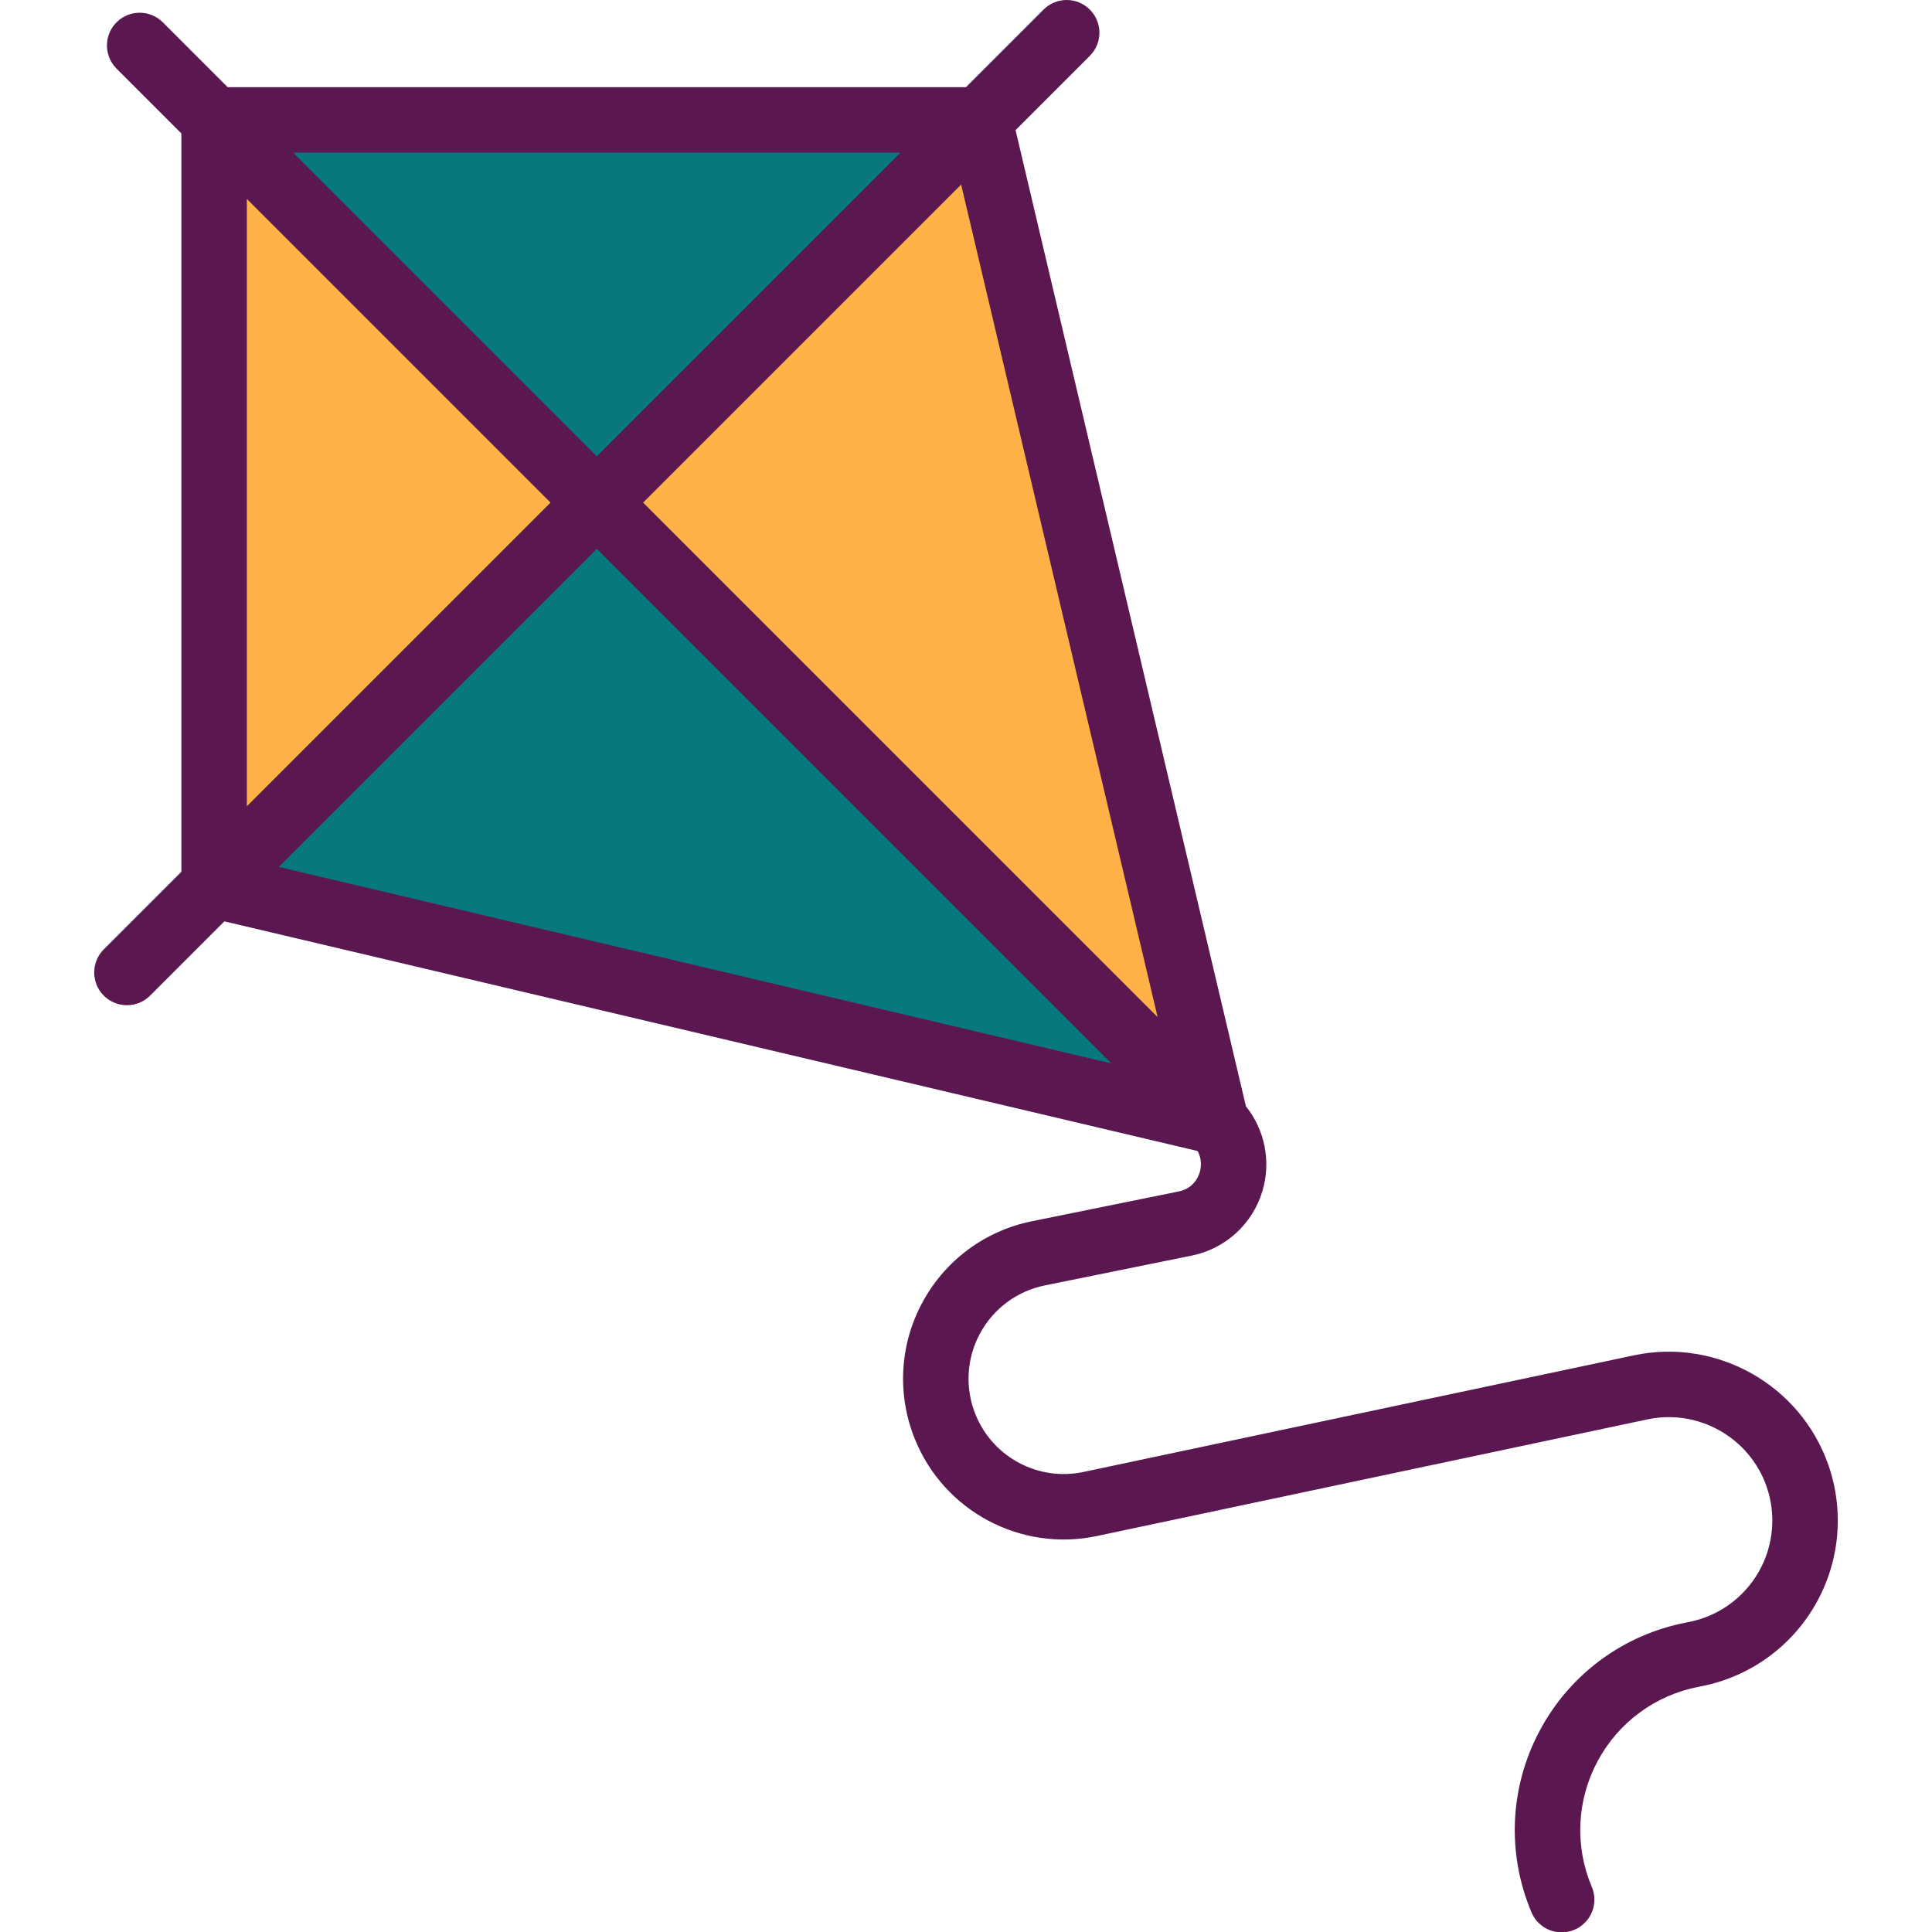
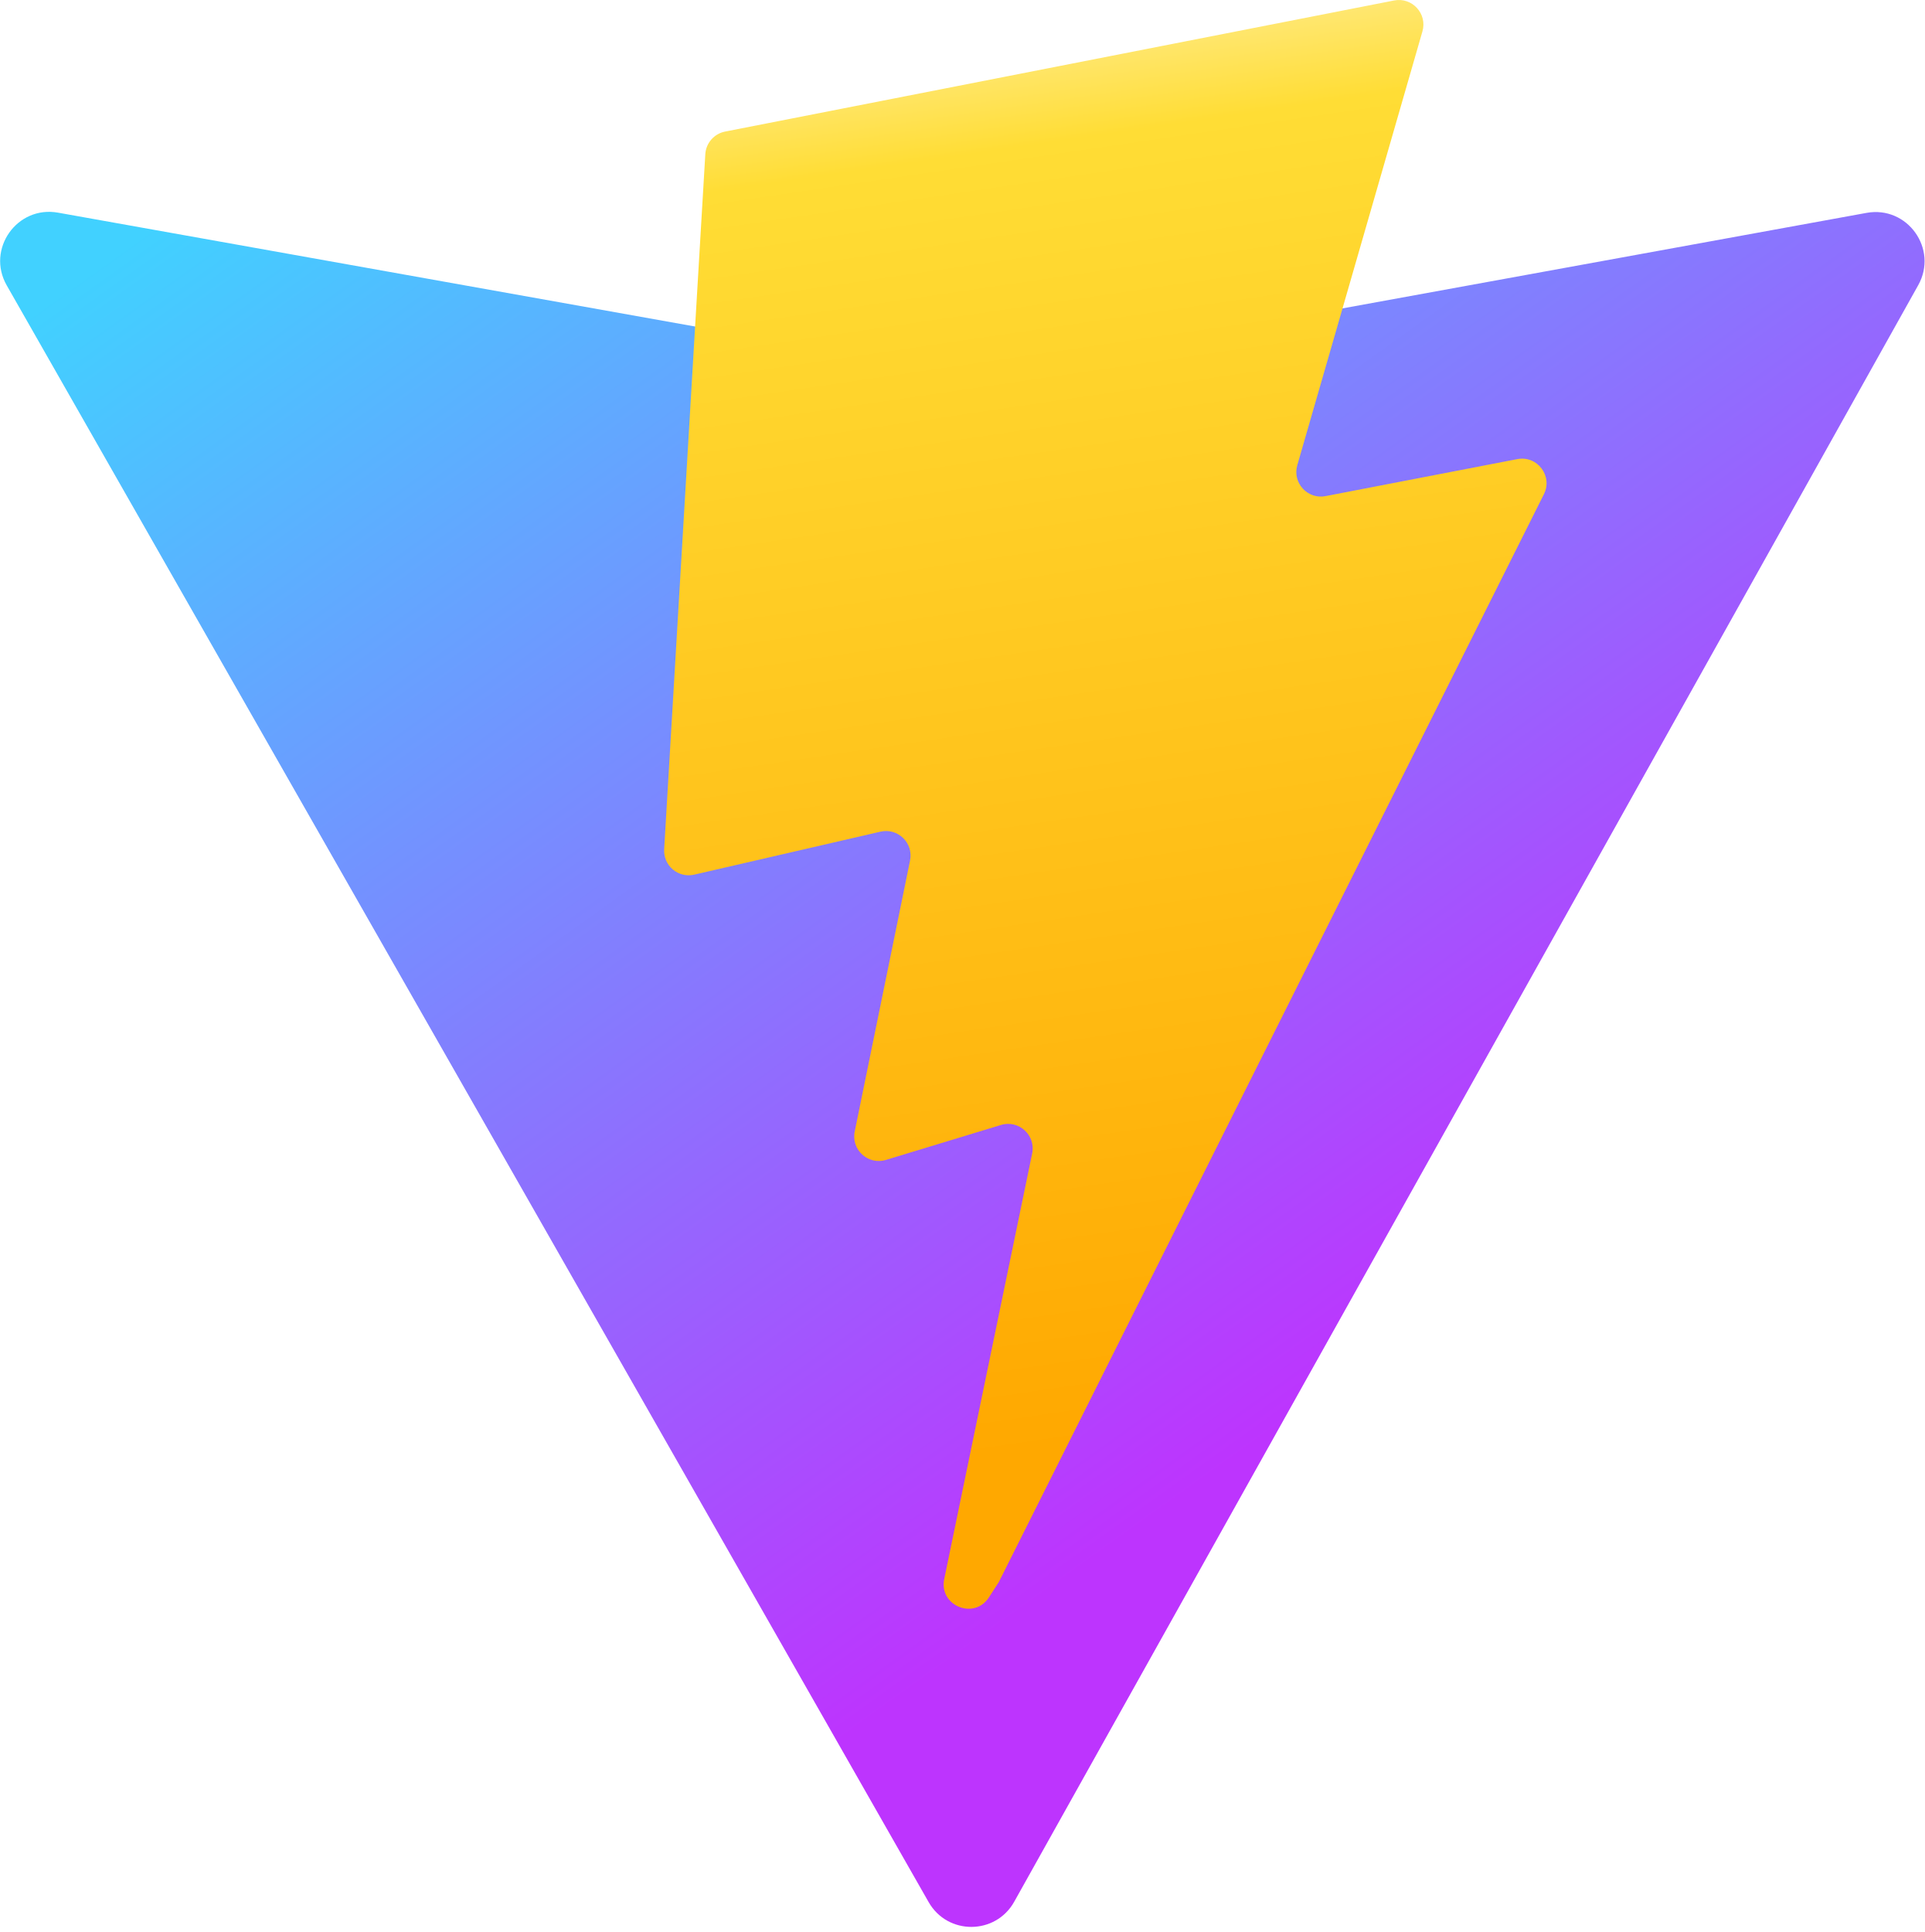
- <svg xmlns="http://www.w3.org/2000/svg" xml:space="preserve" style="fill-rule:evenodd;clip-rule:evenodd;stroke-linejoin:round;stroke-miterlimit:2" viewBox="0 0 512 512">
-   <path d="M353.844 133.192 189.767 297.258l62.645-265.486h.012l101.42 101.42Z" style="fill:#fdb147;fill-rule:nonzero" transform="matrix(-1 0 0 1 511.999 0)" />
-   <path d="M455.253 31.772v.012L353.844 133.192l-101.42-101.42h202.829Z" style="fill:#08787f;fill-rule:nonzero" transform="matrix(-1 0 0 1 511.999 0)" />
-   <path d="M455.253 31.784v202.829L353.844 133.192 455.253 31.784Z" style="fill:#fdb147;fill-rule:nonzero" transform="matrix(-1 0 0 1 511.999 0)" />
-   <path d="m353.844 133.192 101.409 101.421-265.486 62.656v-.011l164.077-164.066Z" style="fill:#08787f;fill-rule:nonzero" transform="matrix(-1 0 0 1 511.999 0)" />
-   <path d="M484.493 251.583 463.93 231.02V35.367l17.277-17.277a8.674 8.674 0 0 0-12.266-12.265l-17.277 17.277H256.009L235.447 2.54a8.672 8.672 0 0 0-12.265 0 8.672 8.672 0 0 0 0 12.265l19.684 19.684-61.047 258.689a24.617 24.617 0 0 0-4.361 22.506 24.628 24.628 0 0 0 18.71 17.059l38.93 7.902a25.176 25.176 0 0 1 17.22 12.8 25.172 25.172 0 0 1 1.153 21.423 25.215 25.215 0 0 1-28.626 15.211L78.998 359.18c-21.96-4.654-44.101 7.813-51.516 28.997a44.717 44.717 0 0 0 3.442 37.087 44.718 44.718 0 0 0 30.316 21.637l.604.117c11.493 2.217 21.253 9.408 26.778 19.728 5.525 10.32 6.097 22.428 1.569 33.224a8.673 8.673 0 1 0 15.995 6.708c6.556-15.634 5.728-33.173-2.274-48.119-8.002-14.946-22.138-25.361-38.781-28.572l-.604-.117a27.384 27.384 0 0 1-18.567-13.251 27.383 27.383 0 0 1-2.107-22.713c4.54-12.973 18.105-20.603 31.547-17.757l145.844 30.899a42.539 42.539 0 0 0 48.297-25.663 42.459 42.459 0 0 0-1.945-36.145 42.462 42.462 0 0 0-29.051-21.594l-38.93-7.902c-3.872-.786-5.172-3.802-5.551-5.062-.308-1.02-.745-3.332.581-5.657l257.894-60.858 19.684 19.684a8.654 8.654 0 0 0 6.134 2.541 8.676 8.676 0 0 0 6.136-14.809Zm-37.911-37.91-80.48-80.48 80.48-80.48v160.96ZM434.317 40.448l-80.48 80.48-80.481-80.48h160.961Zm-92.746 92.746L205.219 269.545l52.067-220.636 84.285 84.285ZM217.485 281.812 353.837 145.46l84.285 84.285-220.637 52.067Z" style="fill:#5a1750;fill-rule:nonzero" transform="matrix(-1 0 0 1 511.999 0)" />
+ <svg xmlns="http://www.w3.org/2000/svg" aria-hidden="true" role="img" class="iconify iconify--logos" width="31.88" height="32" preserveAspectRatio="xMidYMid meet" viewBox="0 0 256 257">
+   <defs>
+     <linearGradient id="IconifyId1813088fe1fbc01fb466" x1="-.828%" x2="57.636%" y1="7.652%" y2="78.411%">
+       <stop offset="0%" stop-color="#41D1FF" />
+       <stop offset="100%" stop-color="#BD34FE" />
+     </linearGradient>
+     <linearGradient id="IconifyId1813088fe1fbc01fb467" x1="43.376%" x2="50.316%" y1="2.242%" y2="89.03%">
+       <stop offset="0%" stop-color="#FFEA83" />
+       <stop offset="8.333%" stop-color="#FFDD35" />
+       <stop offset="100%" stop-color="#FFA800" />
+     </linearGradient>
+   </defs>
+   <path fill="url(#IconifyId1813088fe1fbc01fb466)" d="M255.153 37.938L134.897 252.976c-2.483 4.44-8.862 4.466-11.382.048L.875 37.958c-2.746-4.814 1.371-10.646 6.827-9.67l120.385 21.517a6.537 6.537 0 0 0 2.322-.004l117.867-21.483c5.438-.991 9.574 4.796 6.877 9.62Z" />
+   <path fill="url(#IconifyId1813088fe1fbc01fb467)" d="M185.432.063L96.44 17.501a3.268 3.268 0 0 0-2.634 3.014l-5.474 92.456a3.268 3.268 0 0 0 3.997 3.378l24.777-5.718c2.318-.535 4.413 1.507 3.936 3.838l-7.361 36.047c-.495 2.426 1.782 4.5 4.151 3.78l15.304-4.649c2.372-.72 4.652 1.36 4.15 3.788l-11.698 56.621c-.732 3.542 3.979 5.473 5.943 2.437l1.313-2.028l72.516-144.72c1.215-2.423-.88-5.186-3.54-4.672l-25.505 4.922c-2.396.462-4.435-1.77-3.759-4.114l16.646-57.705c.677-2.35-1.37-4.583-3.769-4.113Z" />
</svg>
